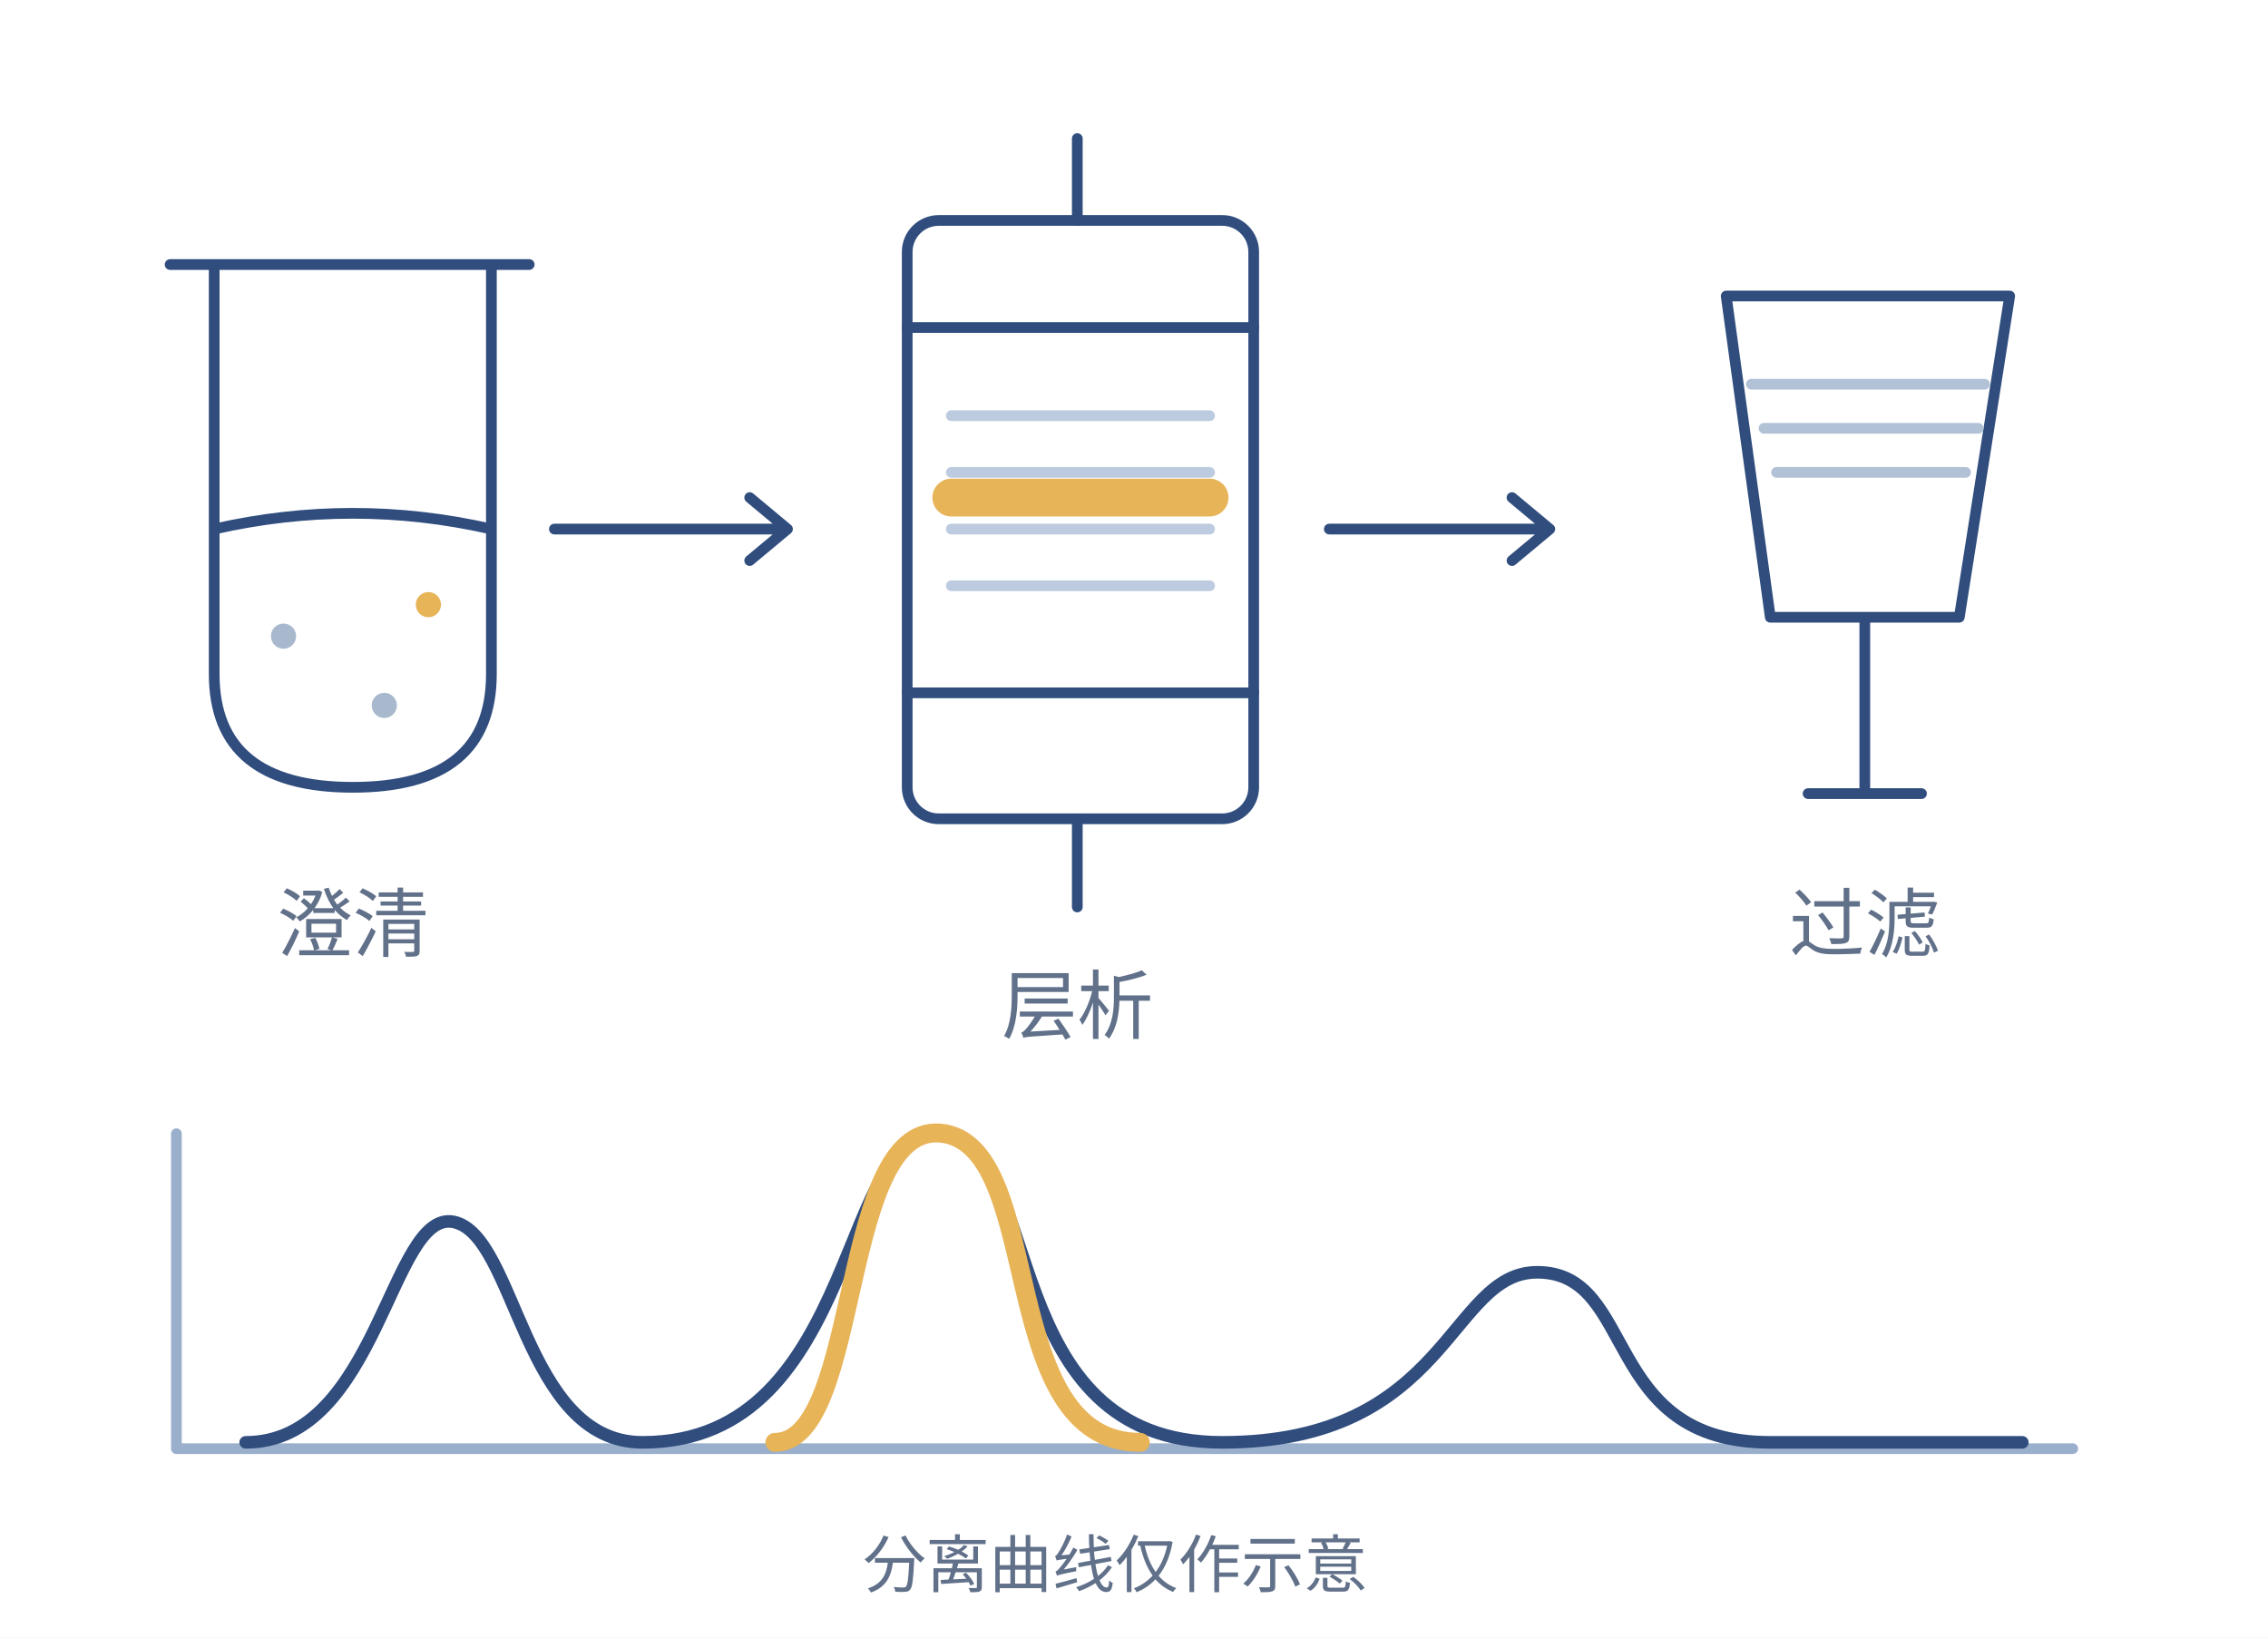
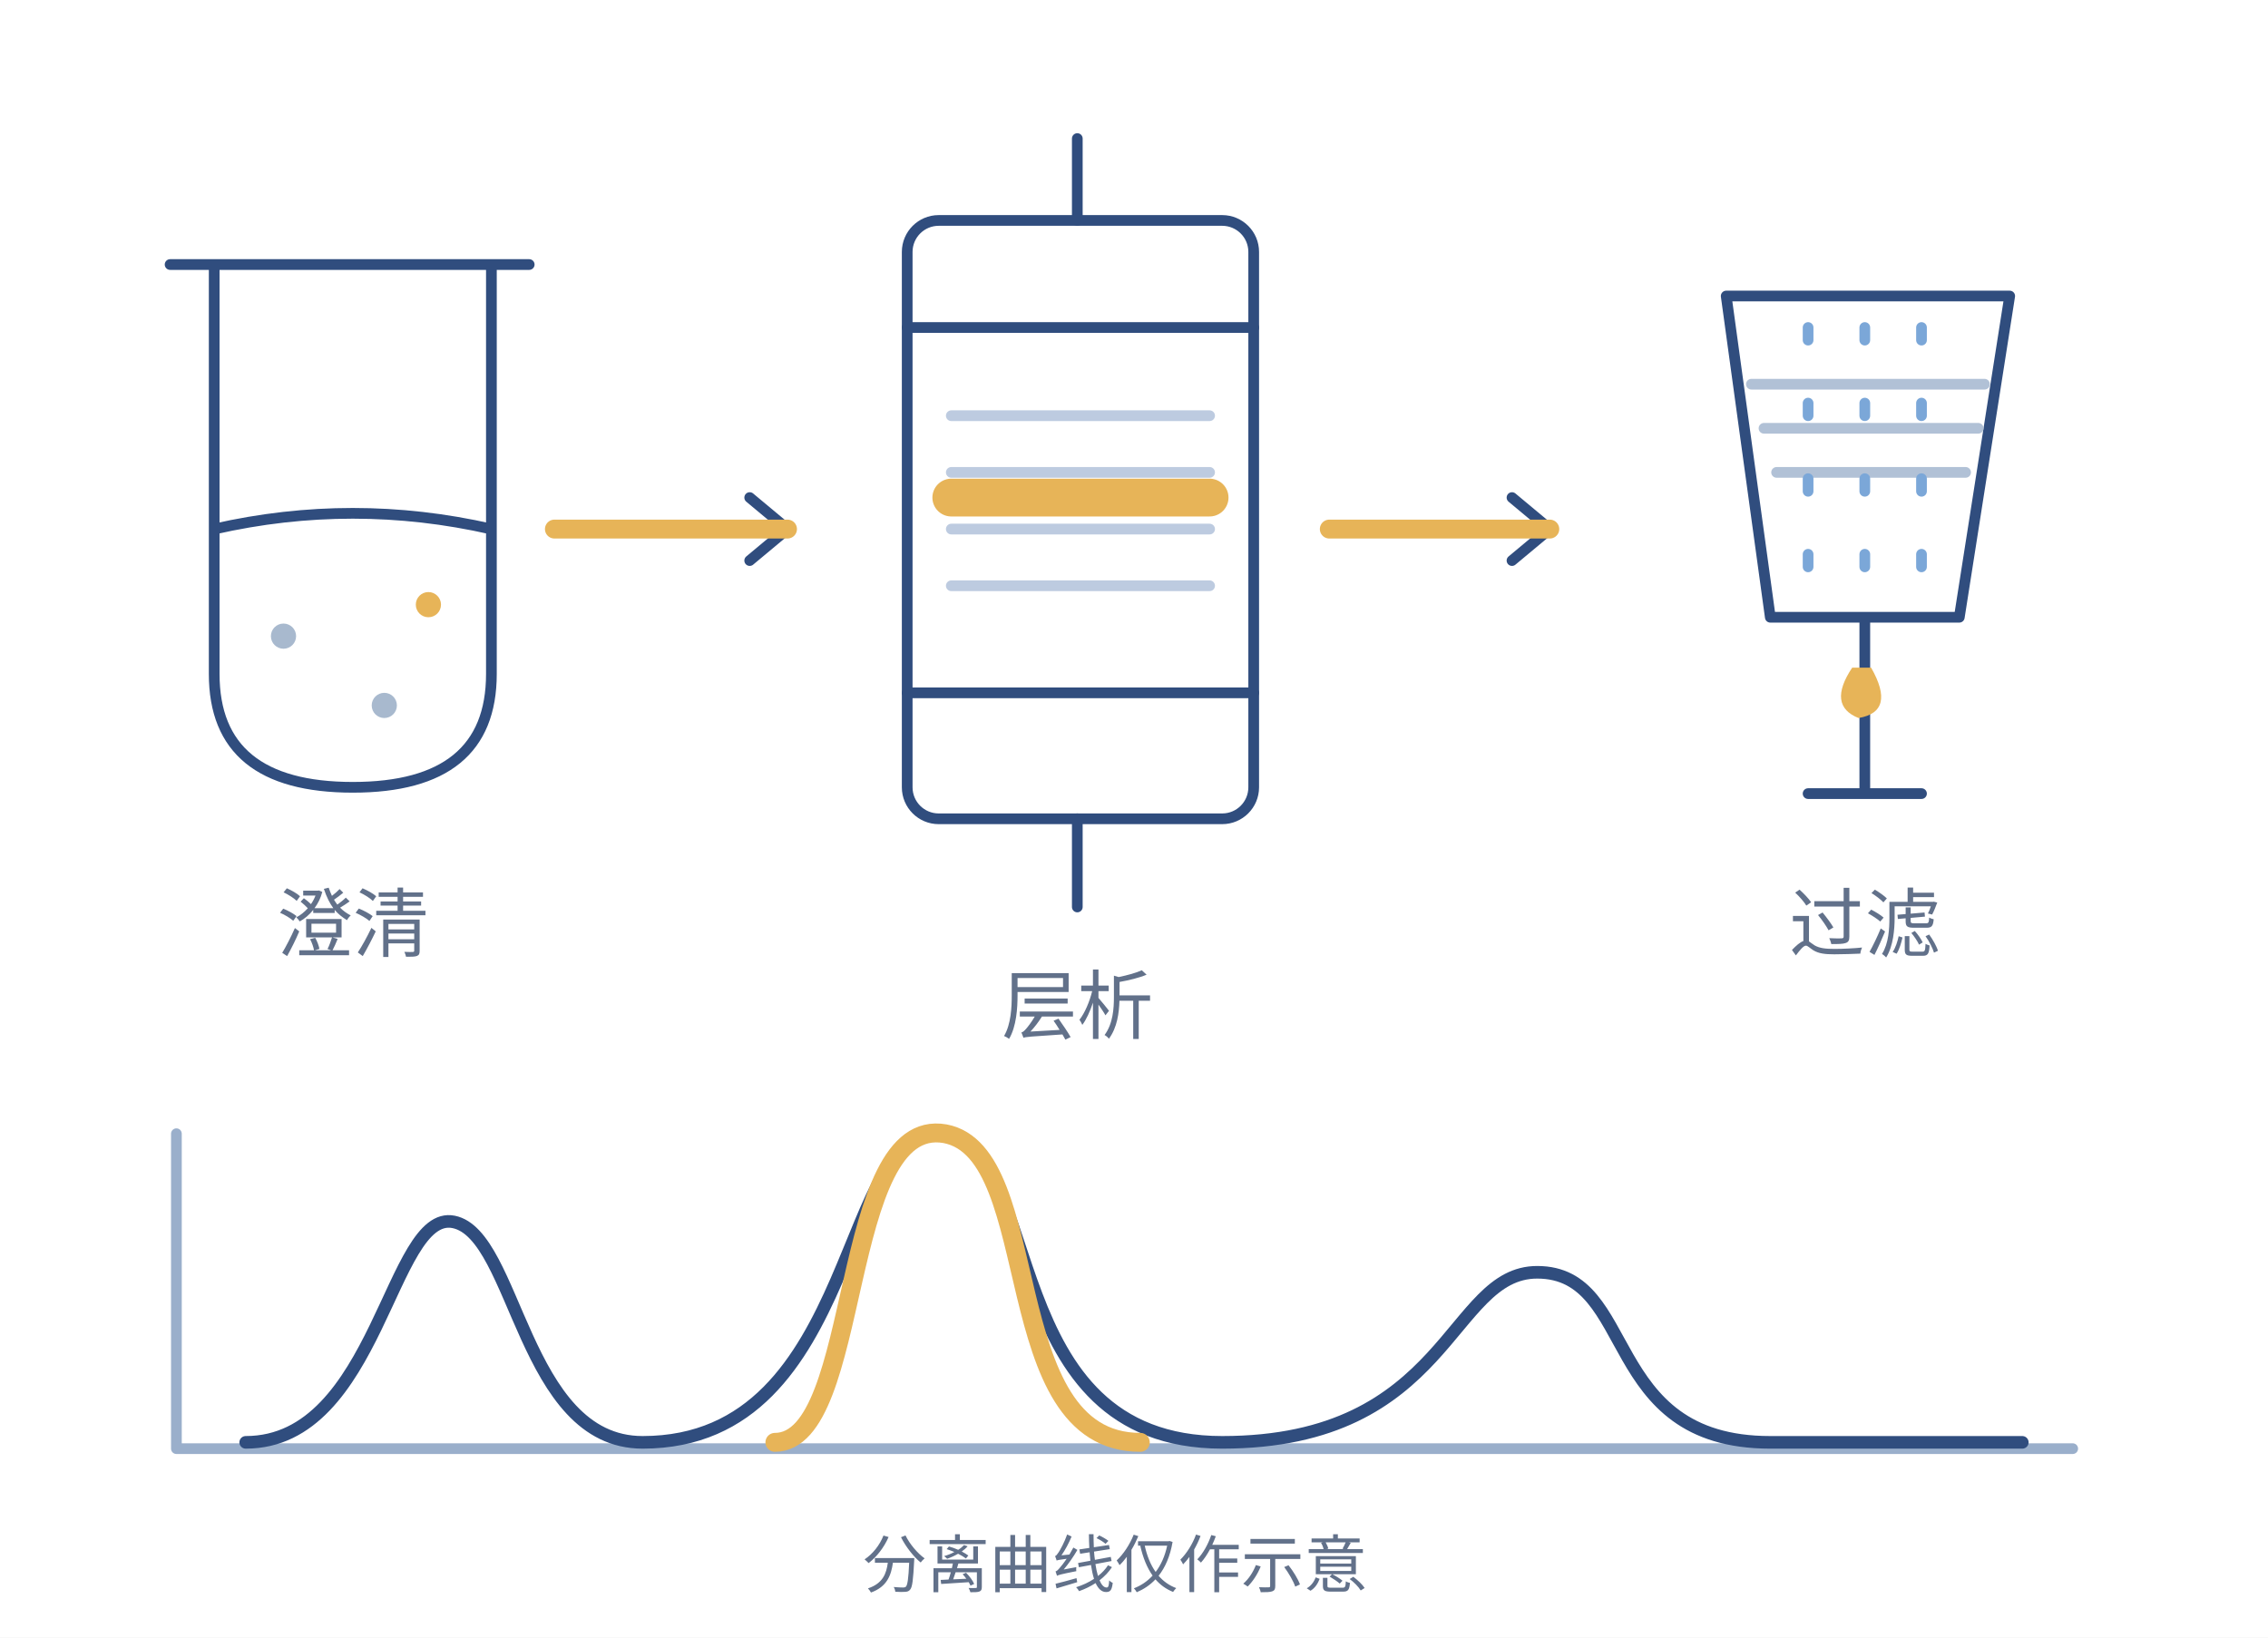
<svg xmlns="http://www.w3.org/2000/svg" viewBox="0 0 360 260" role="img" aria-label="分离纯化示意" data-zh-label="分离纯化示意" data-en-label="Separation and purification concept" class="process-art">
  <rect width="360" height="260" fill="white" />
  <g font-family="PingFang SC, Microsoft YaHei, Arial, sans-serif" fill="none" stroke="#304D7E" stroke-width="1.7" stroke-linecap="round" stroke-linejoin="round">
    <path d="M27 42 H84 M34 42 V107 Q34 125 56 125 Q78 125 78 107 V42 M34 84 Q56 79 78 84" />
    <circle cx="45" cy="101" r="2" fill="#A8B9CE" stroke="none" />
    <circle cx="61" cy="112" r="2" fill="#A8B9CE" stroke="none" />
    <circle cx="68" cy="96" r="2" fill="#E7B458" stroke="none" />
    <path d="M88 84 H125 M119 79 L125 84 L119 89" />
+     <path class="process-flow" d="M88 84 H125" stroke="#E7B458" stroke-width="3" />
    <rect x="144" y="35" width="55" height="95" rx="5" />
    <path d="M144 52 H199 M144 110 H199 M171 22 V35 M171 130 V144" />
    <path d="M151 66 H192 M151 75 H192 M151 84 H192 M151 93 H192" stroke="#BDCBE0" />
    <path d="M151 79 H192" stroke="#E7B458" stroke-width="6" class="elution-band" />
    <path d="M211 84 H246 M240 79 L246 84 L240 89" />
+     <path class="process-flow flow-delayed" d="M211 84 H246" stroke="#E7B458" stroke-width="3" />
    <path d="M274 47 H319 L311 98 H281 Z M296 98 V126 M287 126 H305" />
    <path d="M278 61 H315 M280 68 H314 M282 75 H312" stroke="#B1C1D6" />
+     <path class="filter-flow" d="M287 52 V90 M296 52 V92 M305 52 V90" stroke="#7BA7D8" stroke-dasharray="2 10" />
+     <path class="filter-drop" d="M294 106 Q290 112 295 114 Q301 113 297 106 Z" fill="#E7B458" stroke="none" />
    <path d="M28 230 V180 M28 230 H329" stroke="#9AAFCB" />
-     <path d="M39 229 C60 229 62 192 72 194 C82 196 83 229 102 229 C137 229 133 177 150 180 C166 183 158 229 194 229 C230 229 230 202 244 202 C260 202 254 229 281 229 H321" stroke-width="2" class="chrom-curve" />
-     <path d="M123 229 C137 229 133 177 150 180 C166 183 158 229 181 229" stroke="#E7B458" stroke-width="3" class="chrom-highlight" />
+     <path d="M39 229 C60 229 62 192 72 194 C82 196 83 229 102 229 C137 229 133 177 150 180 C166 183 158 229 194 229 C230 229 230 202 244 202 C260 202 254 229 281 229 H321" stroke-width="2" class="chrom-curve" pathLength="1" />
+     <path d="M123 229 C137 229 133 177 150 180 C166 183 158 229 181 229" stroke="#E7B458" stroke-width="3" class="chrom-highlight" pathLength="1" />
    <text stroke="none" x="56" y="151" font-size="12" text-anchor="middle" fill="#62718A" data-zh="澄清" data-en="Clarification">澄清</text>
    <text stroke="none" x="171" y="164" font-size="12" text-anchor="middle" fill="#62718A" data-zh="层析" data-en="Chromatography">层析</text>
    <text stroke="none" x="296" y="151" font-size="12" text-anchor="middle" fill="#62718A" data-zh="过滤" data-en="Filtration">过滤</text>
    <text stroke="none" x="177" y="252" font-size="10" text-anchor="middle" fill="#62718A" data-zh="分离曲线仅作示意" data-en="Illustrative separation curve">分离曲线仅作示意</text>
  </g>
</svg>
